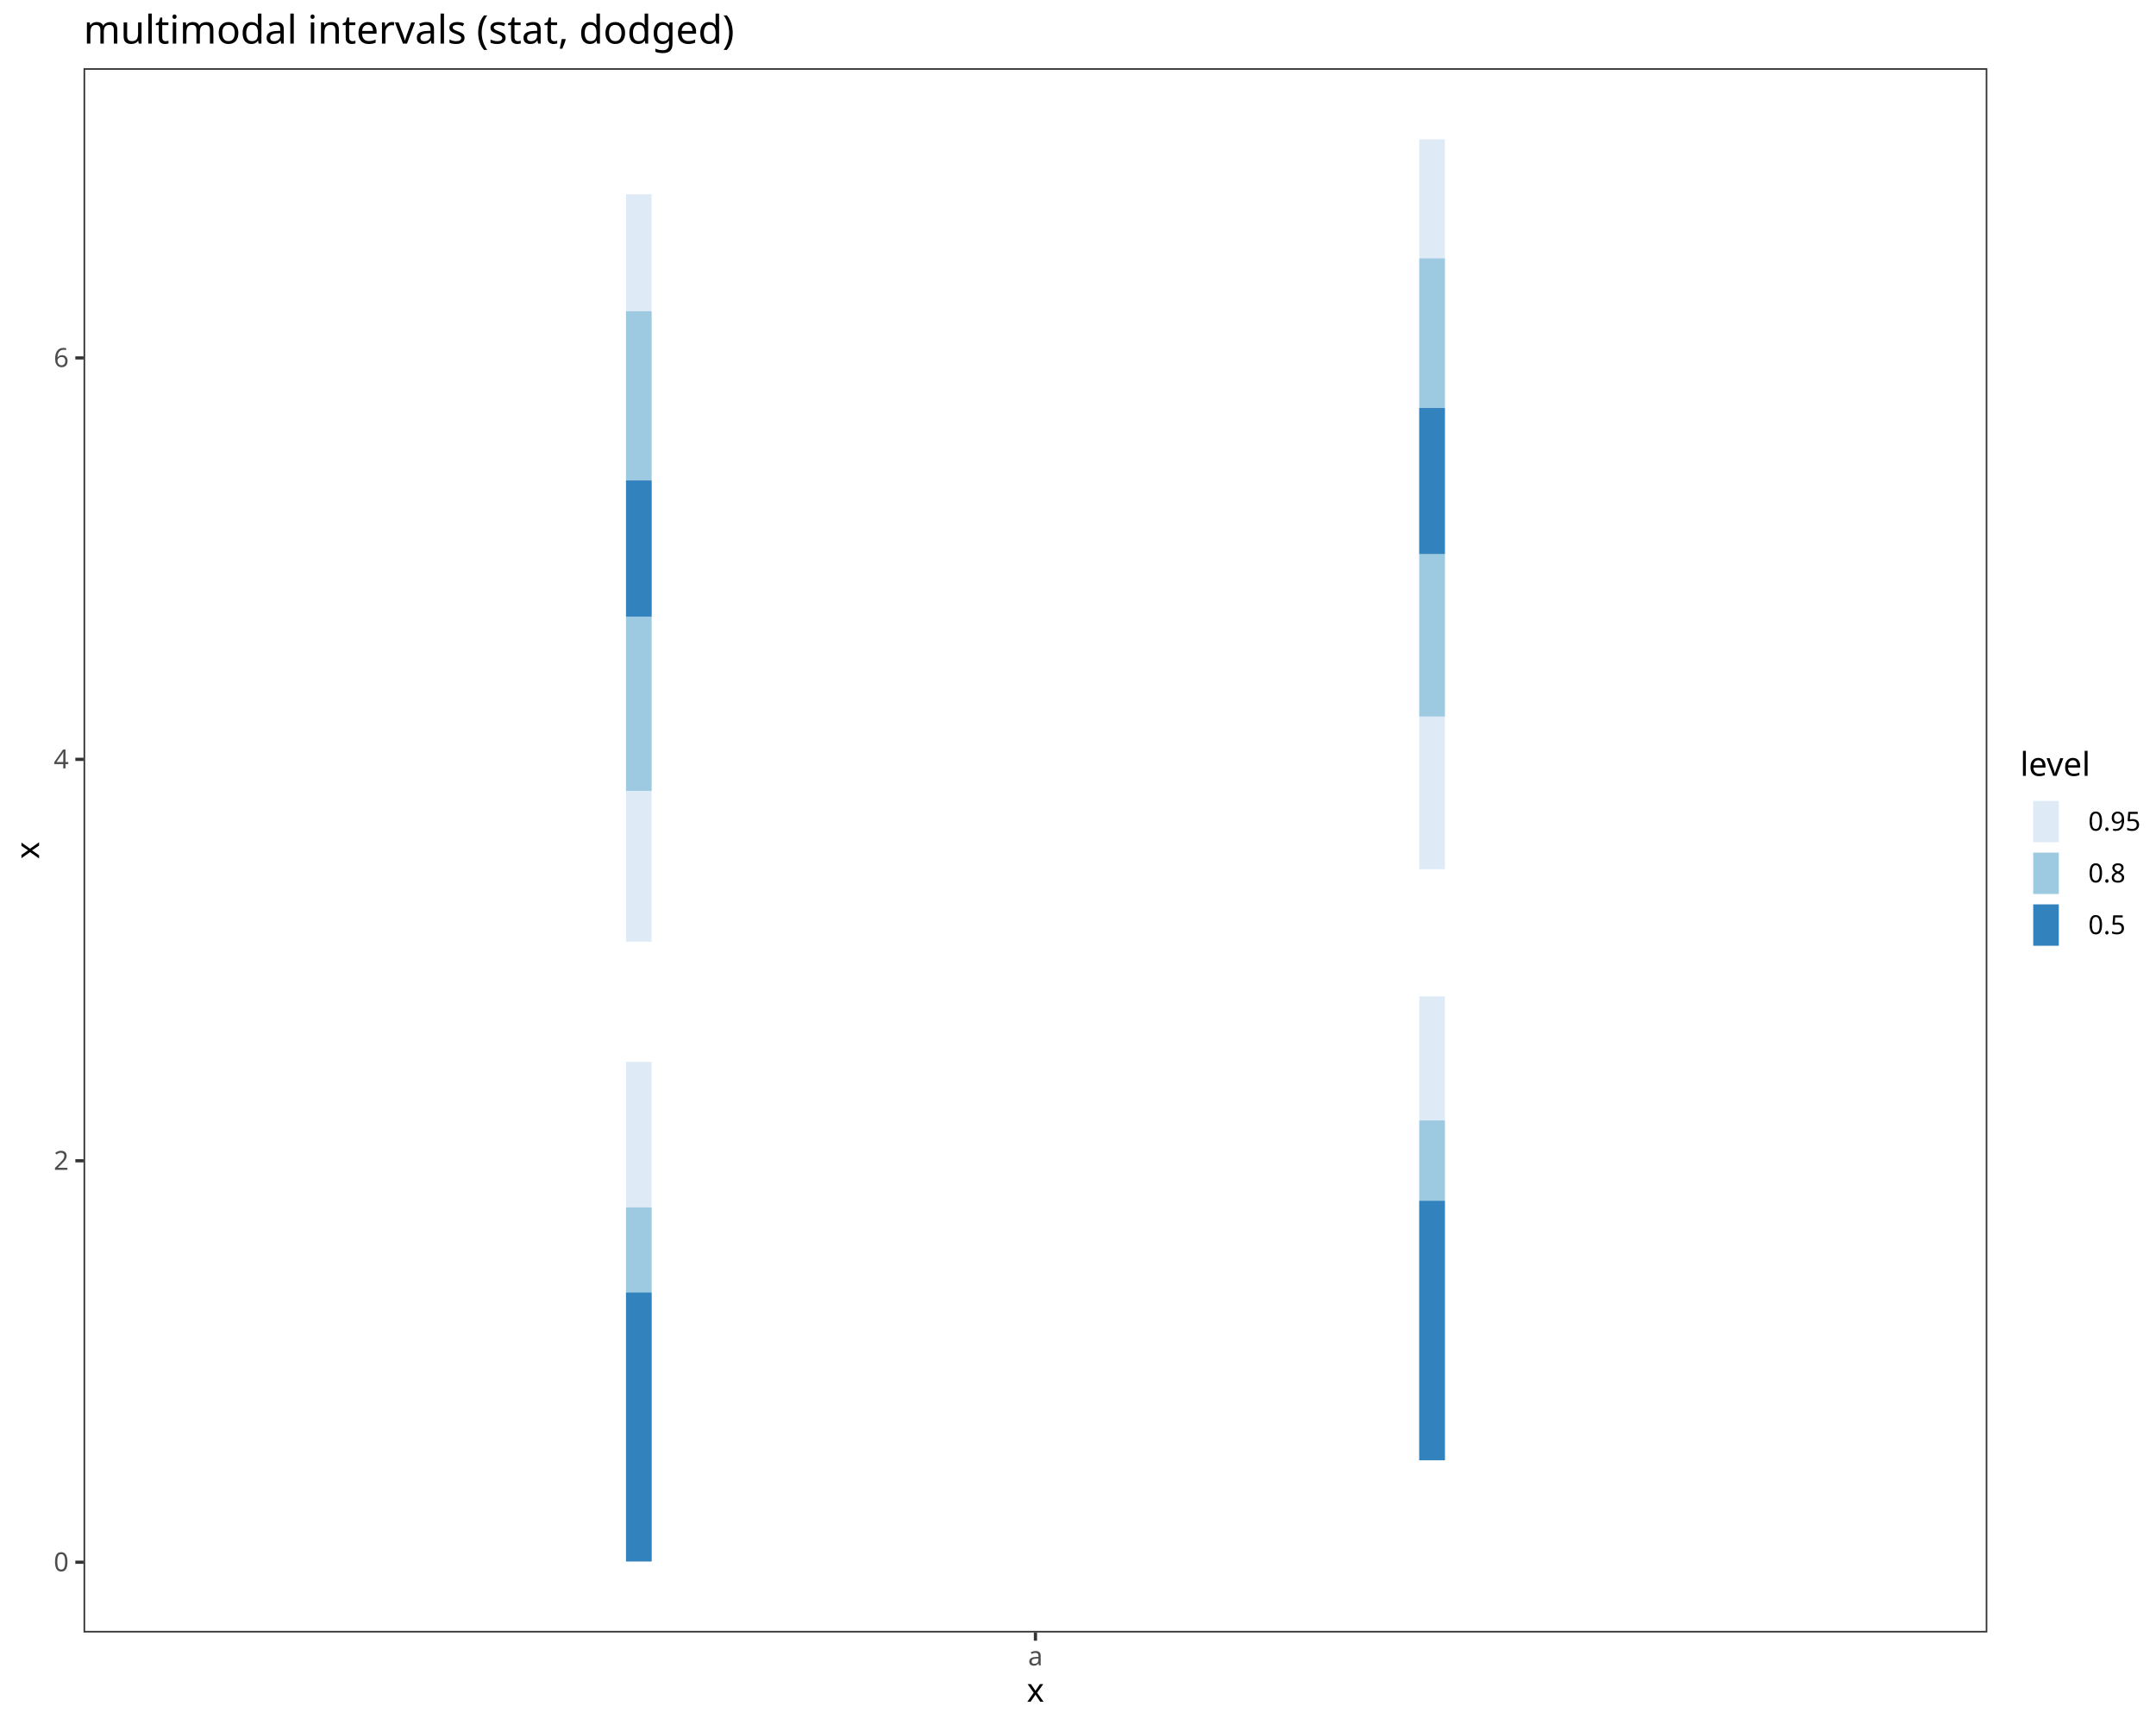
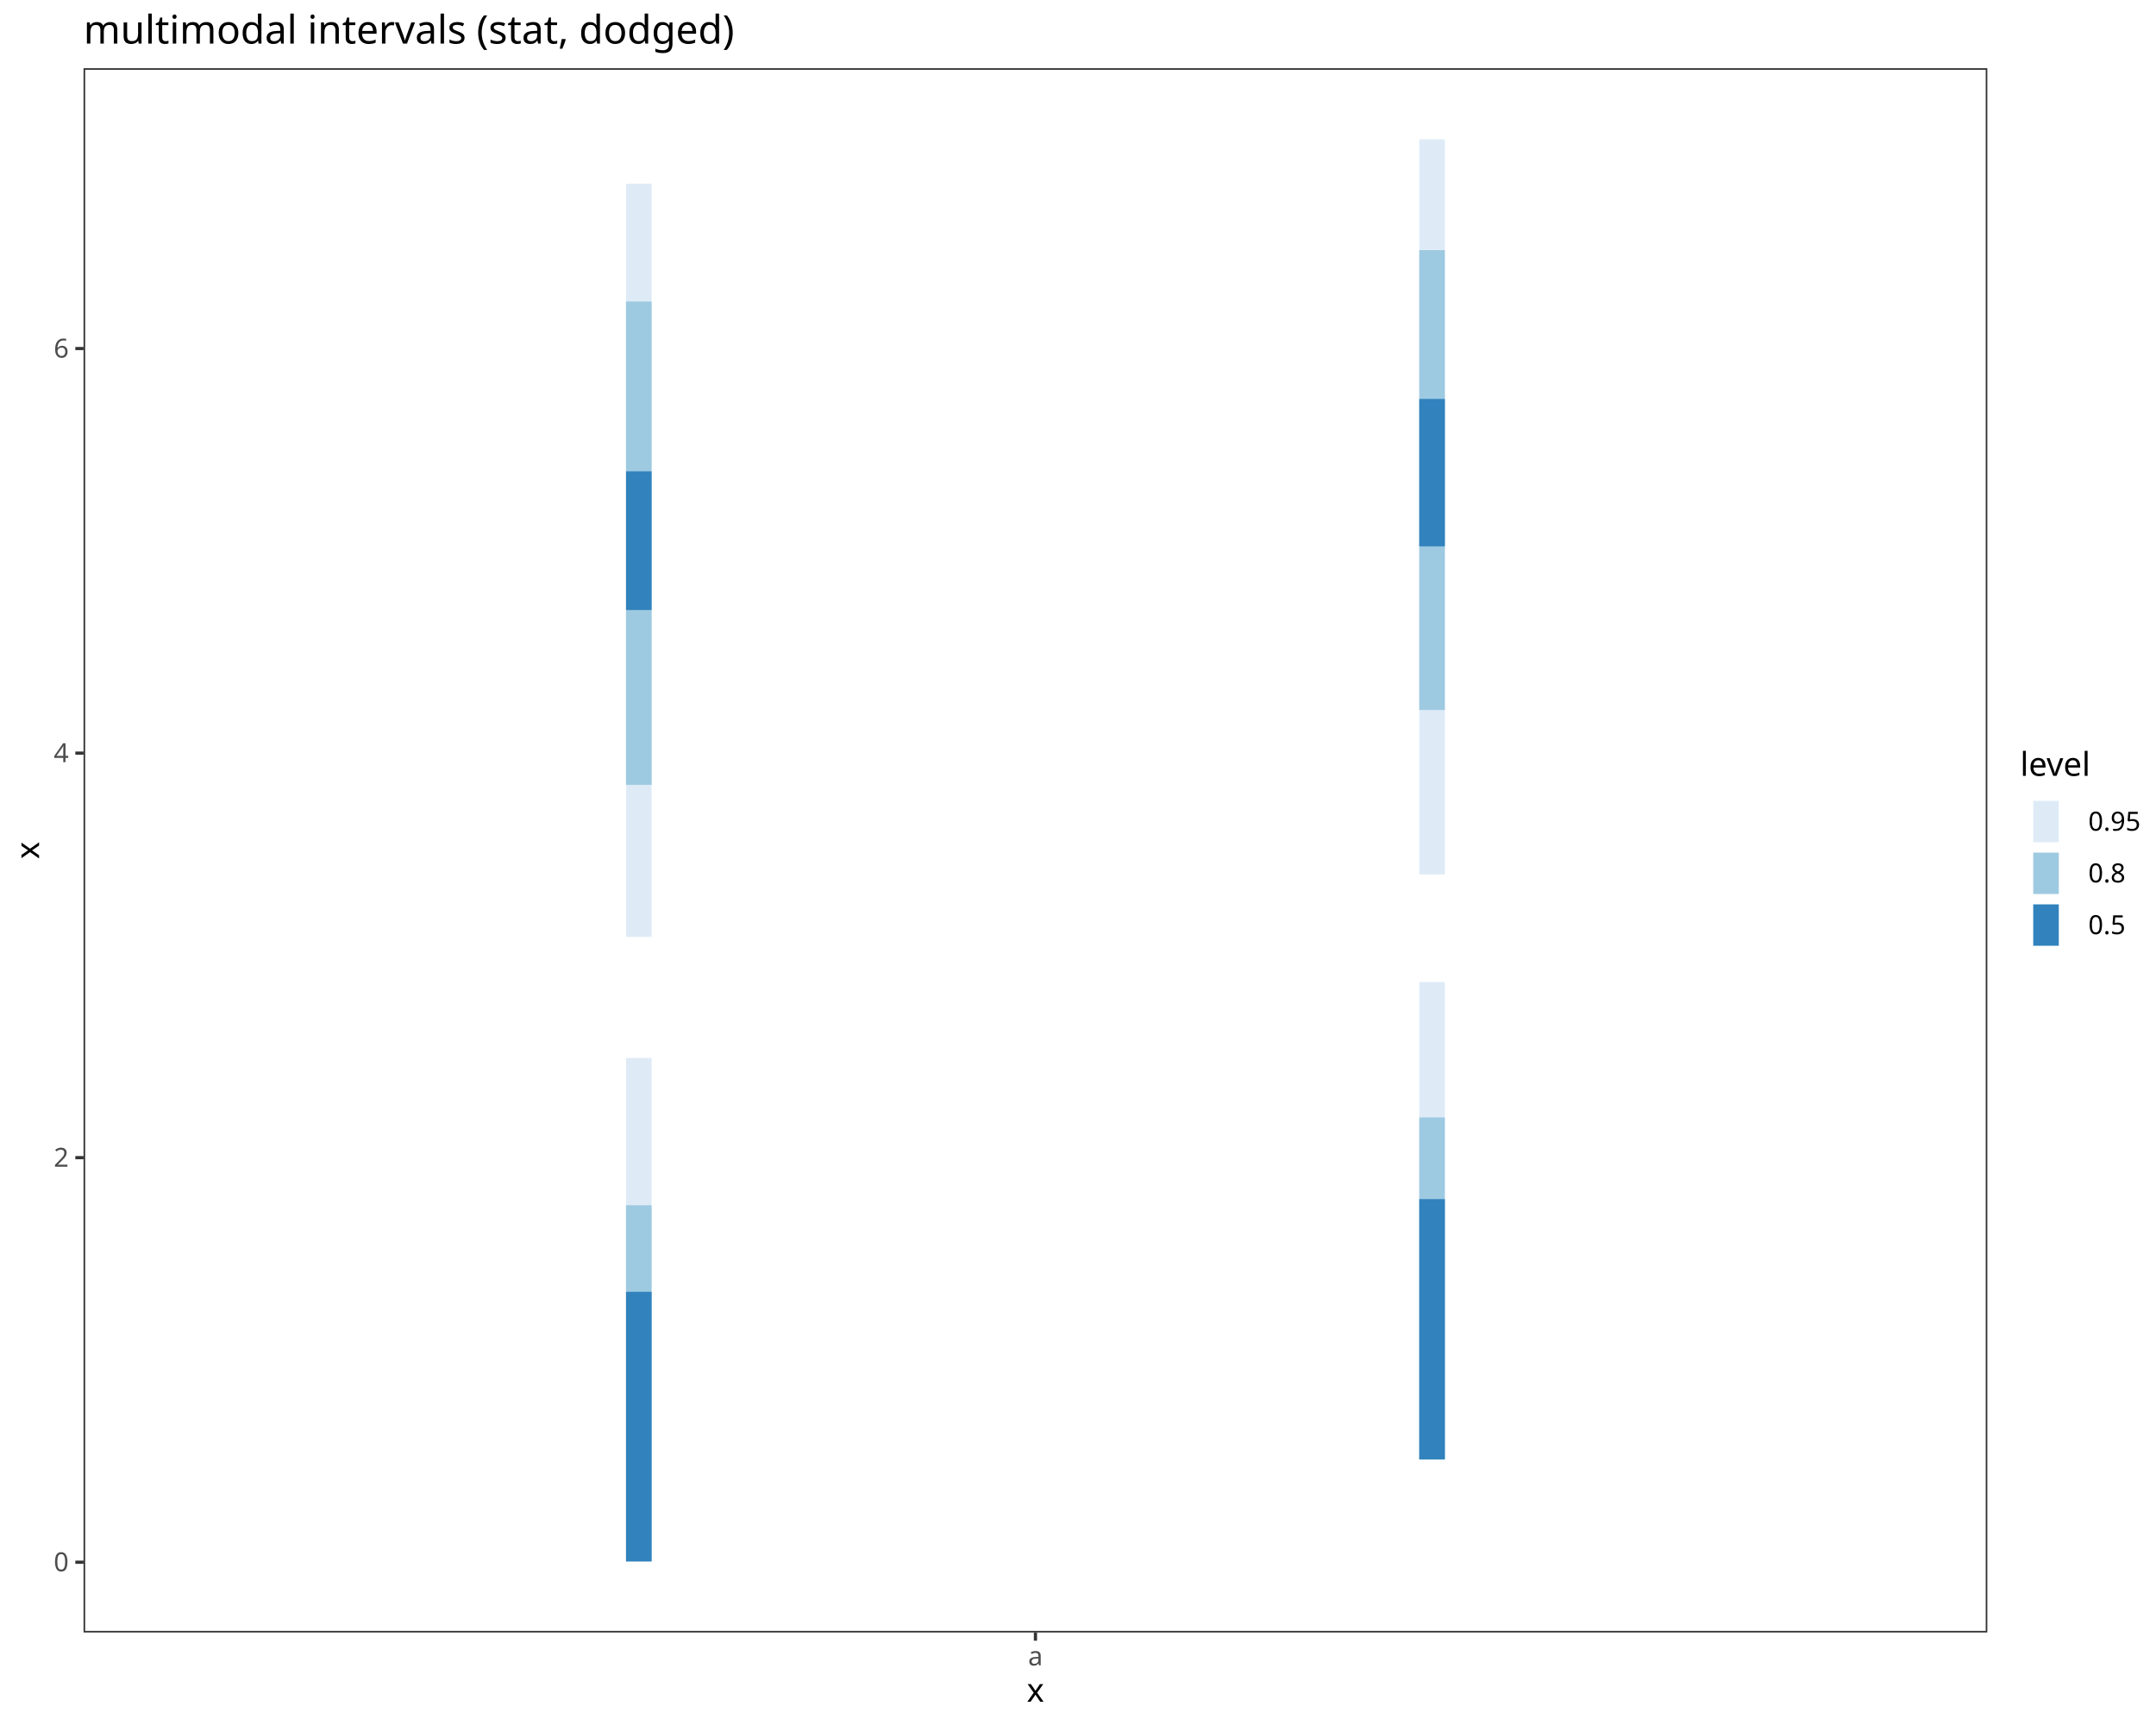
<svg xmlns="http://www.w3.org/2000/svg" class="svglite" data-engine-version="2.0" width="720.00pt" height="576.00pt" viewBox="0 0 720.00 576.00">
  <defs>
    <style type="text/css">
    .svglite line, .svglite polyline, .svglite polygon, .svglite path, .svglite rect, .svglite circle {
      fill: none;
      stroke: #000000;
      stroke-linecap: round;
      stroke-linejoin: round;
      stroke-miterlimit: 10.00;
    }
  </style>
  </defs>
  <rect width="100%" height="100%" style="stroke: none; fill: #FFFFFF;" />
  <defs>
    <clipPath id="cpMC4wMHw3MjAuMDB8MC4wMHw1NzYuMDA=">
      <rect x="0.00" y="0.00" width="720.00" height="576.00" />
    </clipPath>
  </defs>
  <g clip-path="url(#cpMC4wMHw3MjAuMDB8MC4wMHw1NzYuMDA=)">
    <rect x="0.00" y="0.00" width="720.00" height="576.00" style="stroke-width: 1.07; stroke: #FFFFFF; fill: #FFFFFF;" />
  </g>
  <defs>
    <clipPath id="cpMjcuOTB8NjYzLjY3fDIyLjc4fDU0NS4xMQ==">
      <rect x="27.90" y="22.78" width="635.77" height="522.33" />
    </clipPath>
  </defs>
  <g clip-path="url(#cpMjcuOTB8NjYzLjY3fDIyLjc4fDU0NS4xMQ==)">
    <rect x="27.90" y="22.78" width="635.77" height="522.33" style="stroke-width: 1.07; stroke: none; fill: #FFFFFF;" />
-     <line x1="213.33" y1="314.46" x2="213.33" y2="64.88" style="stroke-width: 8.54; stroke: #DEEBF7; stroke-linecap: butt;" />
-     <line x1="478.24" y1="290.24" x2="478.24" y2="46.53" style="stroke-width: 8.54; stroke: #DEEBF7; stroke-linecap: butt;" />
-     <line x1="213.33" y1="521.37" x2="213.33" y2="354.56" style="stroke-width: 8.54; stroke: #DEEBF7; stroke-linecap: butt;" />
-     <line x1="213.33" y1="264.07" x2="213.33" y2="103.93" style="stroke-width: 8.54; stroke: #9ECAE1; stroke-linecap: butt;" />
-     <line x1="478.24" y1="487.60" x2="478.24" y2="332.72" style="stroke-width: 8.54; stroke: #DEEBF7; stroke-linecap: butt;" />
-     <line x1="478.24" y1="239.26" x2="478.24" y2="86.26" style="stroke-width: 8.54; stroke: #9ECAE1; stroke-linecap: butt;" />
-     <line x1="213.33" y1="521.37" x2="213.33" y2="403.18" style="stroke-width: 8.54; stroke: #9ECAE1; stroke-linecap: butt;" />
-     <line x1="478.24" y1="487.60" x2="478.24" y2="374.14" style="stroke-width: 8.54; stroke: #9ECAE1; stroke-linecap: butt;" />
-     <line x1="213.33" y1="521.37" x2="213.33" y2="431.60" style="stroke-width: 8.54; stroke: #3182BD; stroke-linecap: butt;" />
-     <line x1="478.24" y1="487.60" x2="478.24" y2="400.97" style="stroke-width: 8.54; stroke: #3182BD; stroke-linecap: butt;" />
-     <line x1="478.24" y1="184.98" x2="478.24" y2="136.24" style="stroke-width: 8.54; stroke: #3182BD; stroke-linecap: butt;" />
-     <line x1="213.33" y1="205.89" x2="213.33" y2="160.44" style="stroke-width: 8.54; stroke: #3182BD; stroke-linecap: butt;" />
+     <line x1="213.33" y1="312.87" x2="213.33" y2="61.33" style="stroke-width: 8.54; stroke: #DEEBF7; stroke-linecap: butt;" />
+     <line x1="478.24" y1="291.99" x2="478.24" y2="46.53" style="stroke-width: 8.54; stroke: #DEEBF7; stroke-linecap: butt;" />
+     <line x1="213.33" y1="521.37" x2="213.33" y2="353.26" style="stroke-width: 8.54; stroke: #DEEBF7; stroke-linecap: butt;" />
+     <line x1="213.33" y1="262.07" x2="213.33" y2="100.67" style="stroke-width: 8.54; stroke: #9ECAE1; stroke-linecap: butt;" />
+     <line x1="478.24" y1="487.34" x2="478.24" y2="327.92" style="stroke-width: 8.54; stroke: #DEEBF7; stroke-linecap: butt;" />
+     <line x1="478.24" y1="237.08" x2="478.24" y2="83.52" style="stroke-width: 8.54; stroke: #9ECAE1; stroke-linecap: butt;" />
+     <line x1="213.33" y1="521.37" x2="213.33" y2="402.43" style="stroke-width: 8.54; stroke: #9ECAE1; stroke-linecap: butt;" />
+     <line x1="478.24" y1="487.34" x2="478.24" y2="373.11" style="stroke-width: 8.54; stroke: #9ECAE1; stroke-linecap: butt;" />
+     <line x1="213.33" y1="521.37" x2="213.33" y2="431.35" style="stroke-width: 8.54; stroke: #3182BD; stroke-linecap: butt;" />
+     <line x1="478.24" y1="487.34" x2="478.24" y2="400.40" style="stroke-width: 8.54; stroke: #3182BD; stroke-linecap: butt;" />
+     <line x1="478.24" y1="182.43" x2="478.24" y2="133.21" style="stroke-width: 8.54; stroke: #3182BD; stroke-linecap: butt;" />
+     <line x1="213.33" y1="203.70" x2="213.33" y2="157.38" style="stroke-width: 8.54; stroke: #3182BD; stroke-linecap: butt;" />
    <rect x="27.90" y="22.78" width="635.77" height="522.33" style="stroke-width: 1.07; stroke: #333333;" />
  </g>
  <g clip-path="url(#cpMC4wMHw3MjAuMDB8MC4wMHw1NzYuMDA=)">
    <text x="22.97" y="524.67" text-anchor="end" style="font-size: 8.80px; fill: #4D4D4D; font-family: sans;" textLength="4.89px" lengthAdjust="spacingAndGlyphs">0</text>
-     <text x="22.97" y="390.63" text-anchor="end" style="font-size: 8.80px; fill: #4D4D4D; font-family: sans;" textLength="4.89px" lengthAdjust="spacingAndGlyphs">2</text>
-     <text x="22.97" y="256.58" text-anchor="end" style="font-size: 8.80px; fill: #4D4D4D; font-family: sans;" textLength="4.89px" lengthAdjust="spacingAndGlyphs">4</text>
-     <text x="22.97" y="122.54" text-anchor="end" style="font-size: 8.80px; fill: #4D4D4D; font-family: sans;" textLength="4.89px" lengthAdjust="spacingAndGlyphs">6</text>
-     <polyline points="25.16,521.64 27.90,521.64 " style="stroke-width: 1.07; stroke: #333333; stroke-linecap: butt;" />
-     <polyline points="25.16,387.60 27.90,387.60 " style="stroke-width: 1.07; stroke: #333333; stroke-linecap: butt;" />
-     <polyline points="25.16,253.56 27.90,253.56 " style="stroke-width: 1.07; stroke: #333333; stroke-linecap: butt;" />
-     <polyline points="25.16,119.51 27.90,119.51 " style="stroke-width: 1.07; stroke: #333333; stroke-linecap: butt;" />
+     <text x="22.97" y="389.59" text-anchor="end" style="font-size: 8.80px; fill: #4D4D4D; font-family: sans;" textLength="4.89px" lengthAdjust="spacingAndGlyphs">2</text>
+     <text x="22.97" y="254.50" text-anchor="end" style="font-size: 8.80px; fill: #4D4D4D; font-family: sans;" textLength="4.89px" lengthAdjust="spacingAndGlyphs">4</text>
+     <text x="22.97" y="119.41" text-anchor="end" style="font-size: 8.80px; fill: #4D4D4D; font-family: sans;" textLength="4.89px" lengthAdjust="spacingAndGlyphs">6</text>
+     <polyline points="25.16,521.65 27.90,521.65 " style="stroke-width: 1.07; stroke: #333333; stroke-linecap: butt;" />
+     <polyline points="25.16,386.56 27.90,386.56 " style="stroke-width: 1.07; stroke: #333333; stroke-linecap: butt;" />
+     <polyline points="25.16,251.47 27.90,251.47 " style="stroke-width: 1.07; stroke: #333333; stroke-linecap: butt;" />
+     <polyline points="25.16,116.38 27.90,116.38 " style="stroke-width: 1.07; stroke: #333333; stroke-linecap: butt;" />
    <polyline points="345.79,547.85 345.79,545.11 " style="stroke-width: 1.07; stroke: #333333; stroke-linecap: butt;" />
    <text x="345.79" y="556.10" text-anchor="middle" style="font-size: 8.80px; fill: #4D4D4D; font-family: sans;" textLength="4.89px" lengthAdjust="spacingAndGlyphs">a</text>
    <text x="345.79" y="568.24" text-anchor="middle" style="font-size: 11.00px; font-family: sans;" textLength="5.50px" lengthAdjust="spacingAndGlyphs">x</text>
    <text transform="translate(13.05,283.95) rotate(-90)" text-anchor="middle" style="font-size: 11.00px; font-family: sans;" textLength="5.50px" lengthAdjust="spacingAndGlyphs">x</text>
    <rect x="674.63" y="250.36" width="39.89" height="67.17" style="stroke-width: 1.07; stroke: none; fill: #FFFFFF;" />
    <text x="674.63" y="259.07" style="font-size: 11.00px; font-family: sans;" textLength="22.62px" lengthAdjust="spacingAndGlyphs">level</text>
    <rect x="674.63" y="265.69" width="17.28" height="17.28" style="stroke-width: 1.07; stroke: none; fill: #FFFFFF;" />
    <line x1="683.27" y1="281.25" x2="683.27" y2="267.42" style="stroke-width: 8.54; stroke: #DEEBF7; stroke-linecap: butt;" />
    <rect x="674.63" y="282.97" width="17.28" height="17.28" style="stroke-width: 1.07; stroke: none; fill: #FFFFFF;" />
    <line x1="683.27" y1="298.53" x2="683.27" y2="284.70" style="stroke-width: 8.54; stroke: #9ECAE1; stroke-linecap: butt;" />
    <rect x="674.63" y="300.25" width="17.28" height="17.28" style="stroke-width: 1.07; stroke: none; fill: #FFFFFF;" />
    <line x1="683.27" y1="315.81" x2="683.27" y2="301.98" style="stroke-width: 8.54; stroke: #3182BD; stroke-linecap: butt;" />
    <text x="697.39" y="277.36" style="font-size: 8.80px; font-family: sans;" textLength="17.13px" lengthAdjust="spacingAndGlyphs">0.95</text>
    <text x="697.39" y="294.64" style="font-size: 8.80px; font-family: sans;" textLength="12.23px" lengthAdjust="spacingAndGlyphs">0.8</text>
    <text x="697.39" y="311.92" style="font-size: 8.80px; font-family: sans;" textLength="12.23px" lengthAdjust="spacingAndGlyphs">0.5</text>
    <text x="27.90" y="14.56" style="font-size: 13.20px; font-family: sans;" textLength="201.78px" lengthAdjust="spacingAndGlyphs">multimodal intervals (stat, dodged)</text>
  </g>
</svg>
